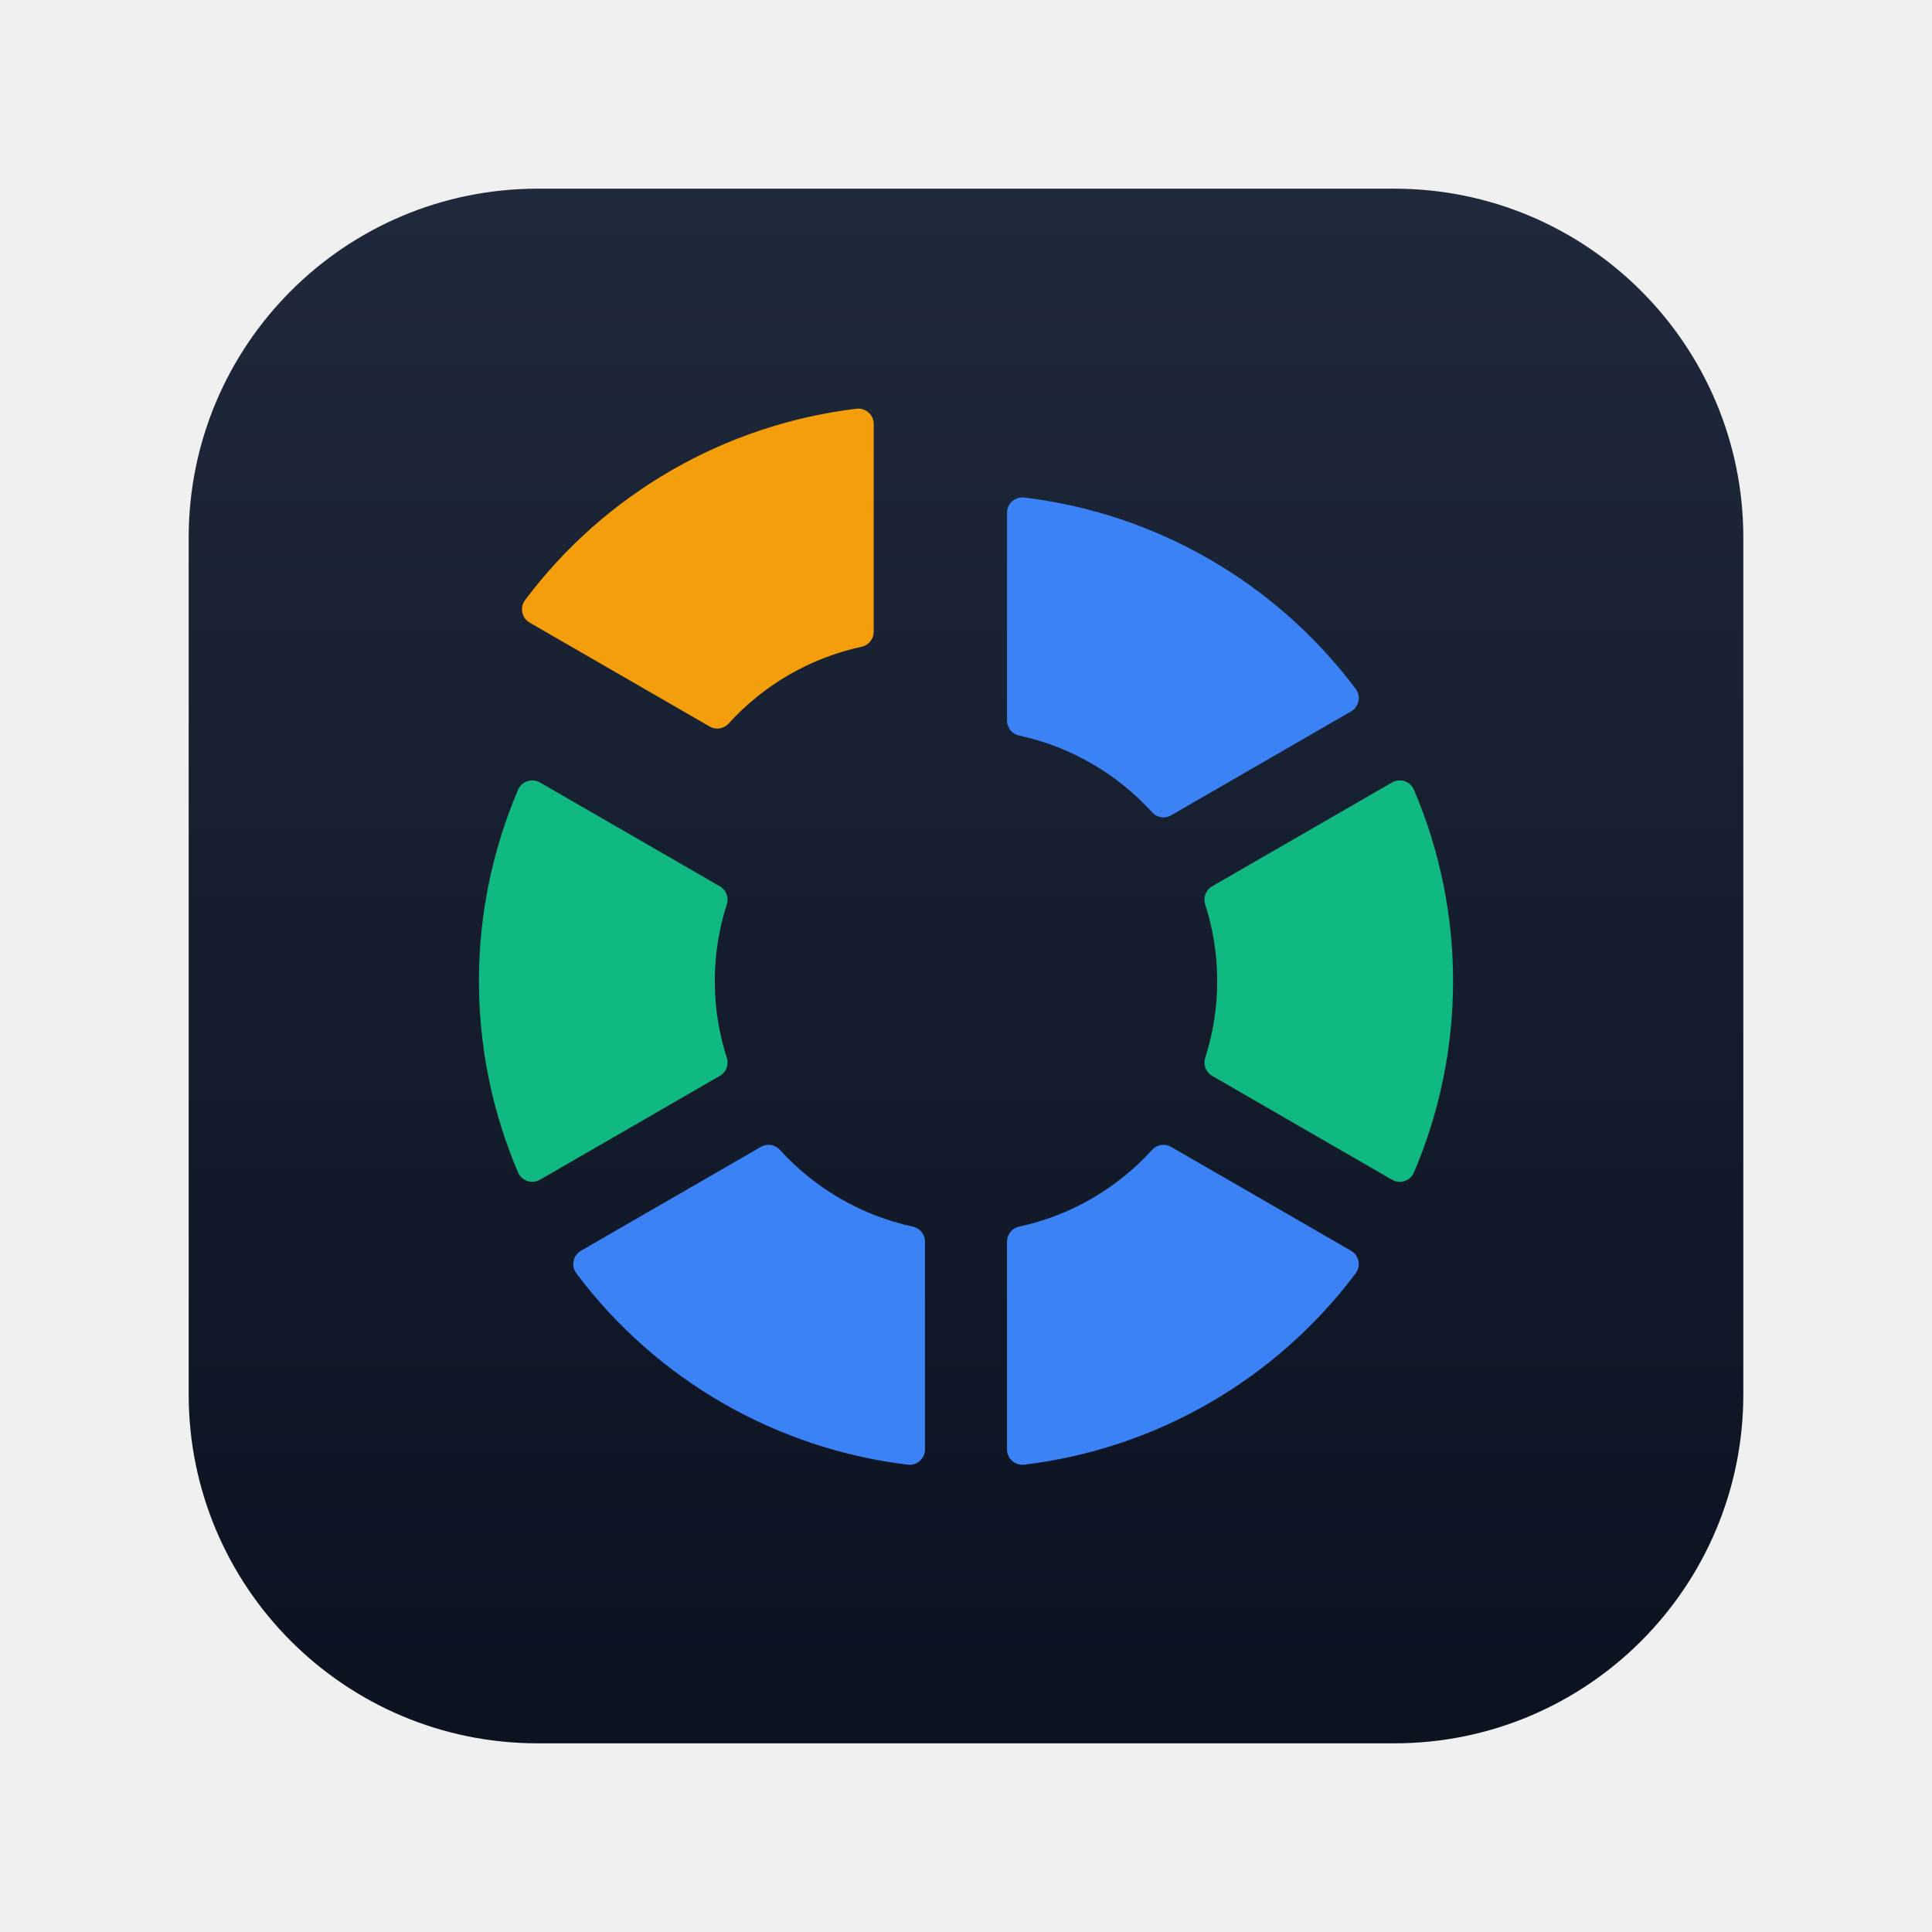
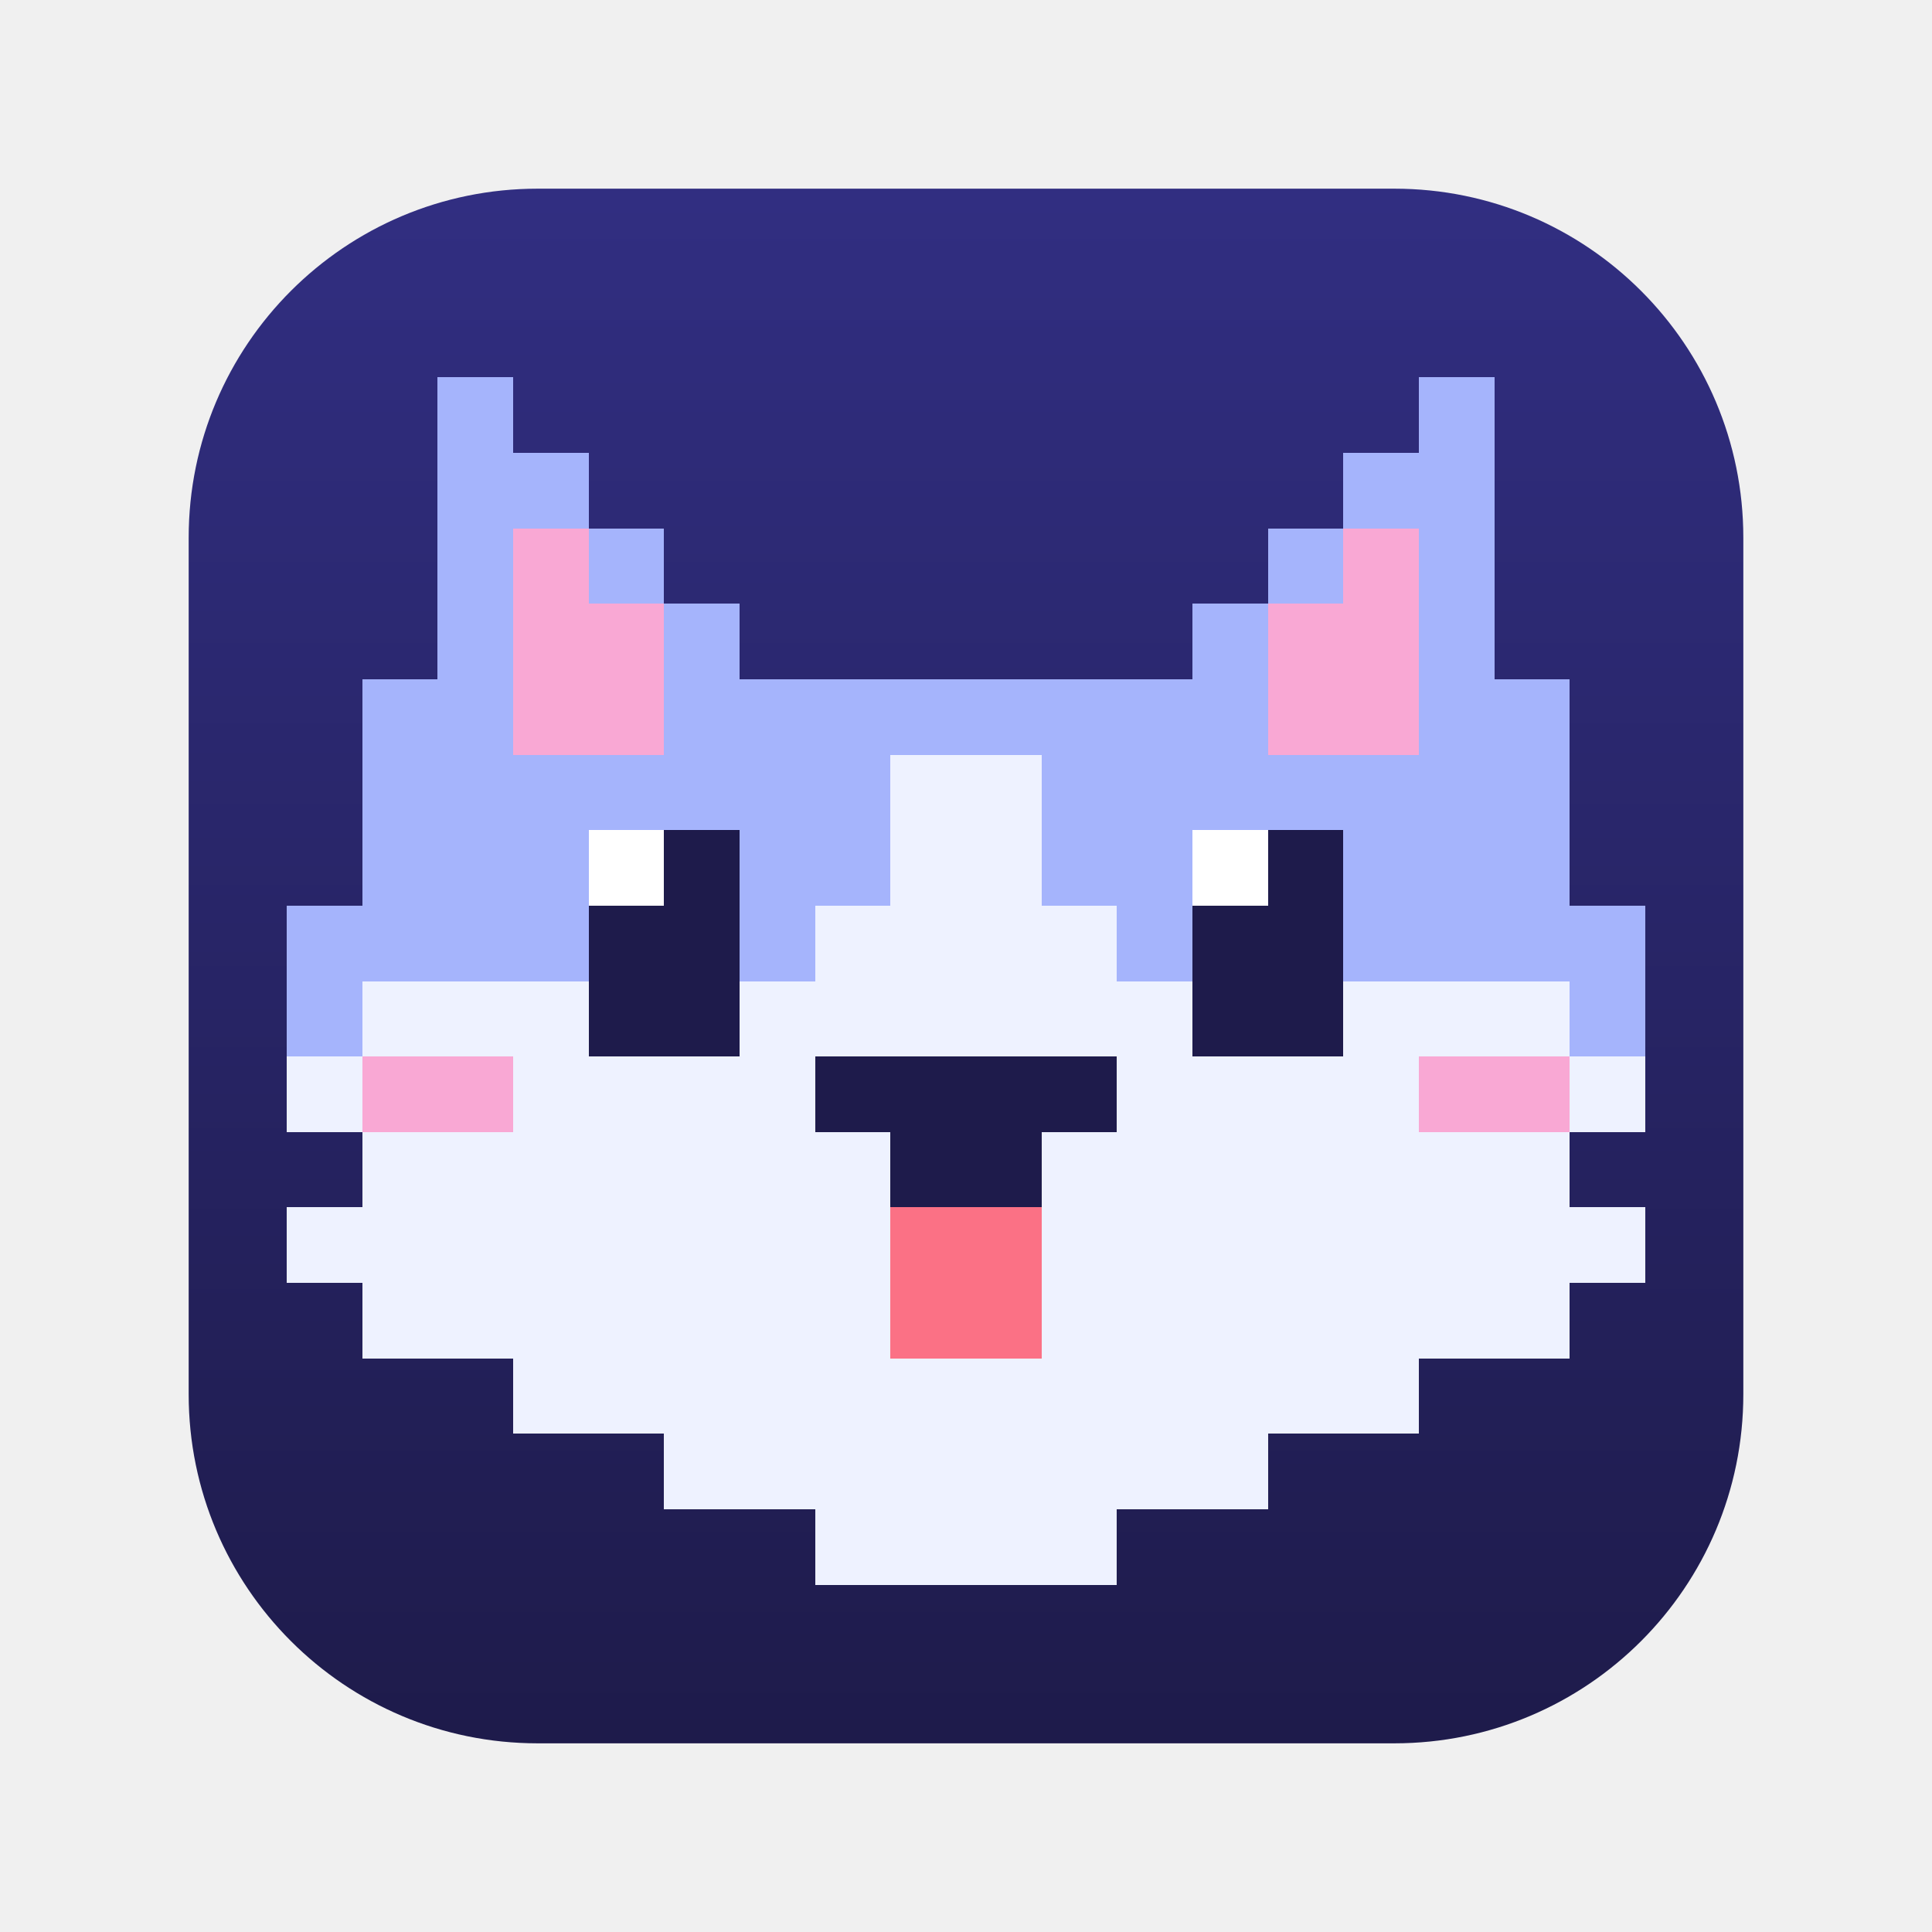
<svg xmlns="http://www.w3.org/2000/svg" viewBox="0 0 1024 1024" width="1024" height="1024">
  <defs>
    <linearGradient id="bg" x1="0" y1="0" x2="0" y2="1">
-       <stop offset="0" stop-color="#1e293b" />
-       <stop offset="1" stop-color="#0b1220" />
+       <stop offset="0" stop-color="#312e81" />
+       <stop offset="1" stop-color="#1e1b4b" />
    </linearGradient>
  </defs>
  <rect x="100" y="100" width="824" height="824" rx="185" fill="url(#bg)" />
-   <path d="M541.89,271.79 A250,250 0 0 1 712.01,370.01 L616.66,425.06 A141.304,141.304 0 0 0 541.89,381.89 Z" fill="#3b82f6" stroke="#3b82f6" stroke-width="16.304" stroke-linejoin="round" />
-   <path d="M741.90,421.78 A250,250 0 0 1 741.90,618.22 L646.55,563.17 A141.304,141.304 0 0 0 646.55,476.83 Z" fill="#10b981" stroke="#10b981" stroke-width="16.304" stroke-linejoin="round" />
-   <path d="M712.01,669.99 A250,250 0 0 1 541.89,768.21 L541.89,658.11 A141.304,141.304 0 0 0 616.66,614.94 Z" fill="#3b82f6" stroke="#3b82f6" stroke-width="16.304" stroke-linejoin="round" />
-   <path d="M482.11,768.21 A250,250 0 0 1 311.99,669.99 L407.34,614.94 A141.304,141.304 0 0 0 482.11,658.11 Z" fill="#3b82f6" stroke="#3b82f6" stroke-width="16.304" stroke-linejoin="round" />
-   <path d="M282.10,618.22 A250,250 0 0 1 282.10,421.78 L377.45,476.83 A141.304,141.304 0 0 0 377.45,563.17 Z" fill="#10b981" stroke="#10b981" stroke-width="16.304" stroke-linejoin="round" />
-   <path d="M284.82,322.94 A250,250 0 0 1 454.93,224.73 L454.93,334.83 A141.304,141.304 0 0 0 380.17,377.99 Z" fill="#f59e0b" stroke="#f59e0b" stroke-width="16.304" stroke-linejoin="round" />
+   <g shape-rendering="crispEdges">
+     <rect x="232" y="200" width="40" height="40" fill="#a5b4fc" />
+     <rect x="752" y="200" width="40" height="40" fill="#a5b4fc" />
+     <rect x="232" y="240" width="80" height="40" fill="#a5b4fc" />
+     <rect x="712" y="240" width="80" height="40" fill="#a5b4fc" />
+     <rect x="232" y="280" width="40" height="40" fill="#a5b4fc" />
+     <rect x="272" y="280" width="40" height="40" fill="#f9a8d4" />
+     <rect x="312" y="280" width="40" height="40" fill="#a5b4fc" />
+     <rect x="672" y="280" width="40" height="40" fill="#a5b4fc" />
+     <rect x="712" y="280" width="40" height="40" fill="#f9a8d4" />
+     <rect x="752" y="280" width="40" height="40" fill="#a5b4fc" />
+     <rect x="232" y="320" width="40" height="40" fill="#a5b4fc" />
+     <rect x="272" y="320" width="80" height="40" fill="#f9a8d4" />
+     <rect x="352" y="320" width="40" height="40" fill="#a5b4fc" />
+     <rect x="632" y="320" width="40" height="40" fill="#a5b4fc" />
+     <rect x="672" y="320" width="80" height="40" fill="#f9a8d4" />
+     <rect x="752" y="320" width="40" height="40" fill="#a5b4fc" />
+     <rect x="192" y="360" width="80" height="40" fill="#a5b4fc" />
+     <rect x="272" y="360" width="80" height="40" fill="#f9a8d4" />
+     <rect x="352" y="360" width="320" height="40" fill="#a5b4fc" />
+     <rect x="672" y="360" width="80" height="40" fill="#f9a8d4" />
+     <rect x="752" y="360" width="80" height="40" fill="#a5b4fc" />
+     <rect x="192" y="400" width="280" height="40" fill="#a5b4fc" />
+     <rect x="472" y="400" width="80" height="40" fill="#eef2ff" />
+     <rect x="552" y="400" width="280" height="40" fill="#a5b4fc" />
+     <rect x="192" y="440" width="120" height="40" fill="#a5b4fc" />
+     <rect x="312" y="440" width="40" height="40" fill="#ffffff" />
+     <rect x="352" y="440" width="40" height="40" fill="#1e1b4b" />
+     <rect x="392" y="440" width="80" height="40" fill="#a5b4fc" />
+     <rect x="472" y="440" width="80" height="40" fill="#eef2ff" />
+     <rect x="552" y="440" width="80" height="40" fill="#a5b4fc" />
+     <rect x="632" y="440" width="40" height="40" fill="#ffffff" />
+     <rect x="672" y="440" width="40" height="40" fill="#1e1b4b" />
+     <rect x="712" y="440" width="120" height="40" fill="#a5b4fc" />
+     <rect x="152" y="480" width="160" height="40" fill="#a5b4fc" />
+     <rect x="312" y="480" width="80" height="40" fill="#1e1b4b" />
+     <rect x="392" y="480" width="40" height="40" fill="#a5b4fc" />
+     <rect x="432" y="480" width="160" height="40" fill="#eef2ff" />
+     <rect x="592" y="480" width="40" height="40" fill="#a5b4fc" />
+     <rect x="632" y="480" width="80" height="40" fill="#1e1b4b" />
+     <rect x="712" y="480" width="160" height="40" fill="#a5b4fc" />
+     <rect x="152" y="520" width="40" height="40" fill="#a5b4fc" />
+     <rect x="192" y="520" width="120" height="40" fill="#eef2ff" />
+     <rect x="312" y="520" width="80" height="40" fill="#1e1b4b" />
+     <rect x="392" y="520" width="240" height="40" fill="#eef2ff" />
+     <rect x="632" y="520" width="80" height="40" fill="#1e1b4b" />
+     <rect x="712" y="520" width="120" height="40" fill="#eef2ff" />
+     <rect x="832" y="520" width="40" height="40" fill="#a5b4fc" />
+     <rect x="152" y="560" width="40" height="40" fill="#eef2ff" />
+     <rect x="192" y="560" width="80" height="40" fill="#f9a8d4" />
+     <rect x="272" y="560" width="160" height="40" fill="#eef2ff" />
+     <rect x="432" y="560" width="160" height="40" fill="#1e1b4b" />
+     <rect x="592" y="560" width="160" height="40" fill="#eef2ff" />
+     <rect x="752" y="560" width="80" height="40" fill="#f9a8d4" />
+     <rect x="832" y="560" width="40" height="40" fill="#eef2ff" />
+     <rect x="192" y="600" width="280" height="40" fill="#eef2ff" />
+     <rect x="472" y="600" width="80" height="40" fill="#1e1b4b" />
+     <rect x="552" y="600" width="280" height="40" fill="#eef2ff" />
+     <rect x="152" y="640" width="320" height="40" fill="#eef2ff" />
+     <rect x="472" y="640" width="80" height="40" fill="#fb7185" />
+     <rect x="552" y="640" width="320" height="40" fill="#eef2ff" />
+     <rect x="192" y="680" width="280" height="40" fill="#eef2ff" />
+     <rect x="472" y="680" width="80" height="40" fill="#fb7185" />
+     <rect x="552" y="680" width="280" height="40" fill="#eef2ff" />
+     <rect x="272" y="720" width="480" height="40" fill="#eef2ff" />
+     <rect x="352" y="760" width="320" height="40" fill="#eef2ff" />
+     <rect x="432" y="800" width="160" height="40" fill="#eef2ff" />
+   </g>
</svg>
